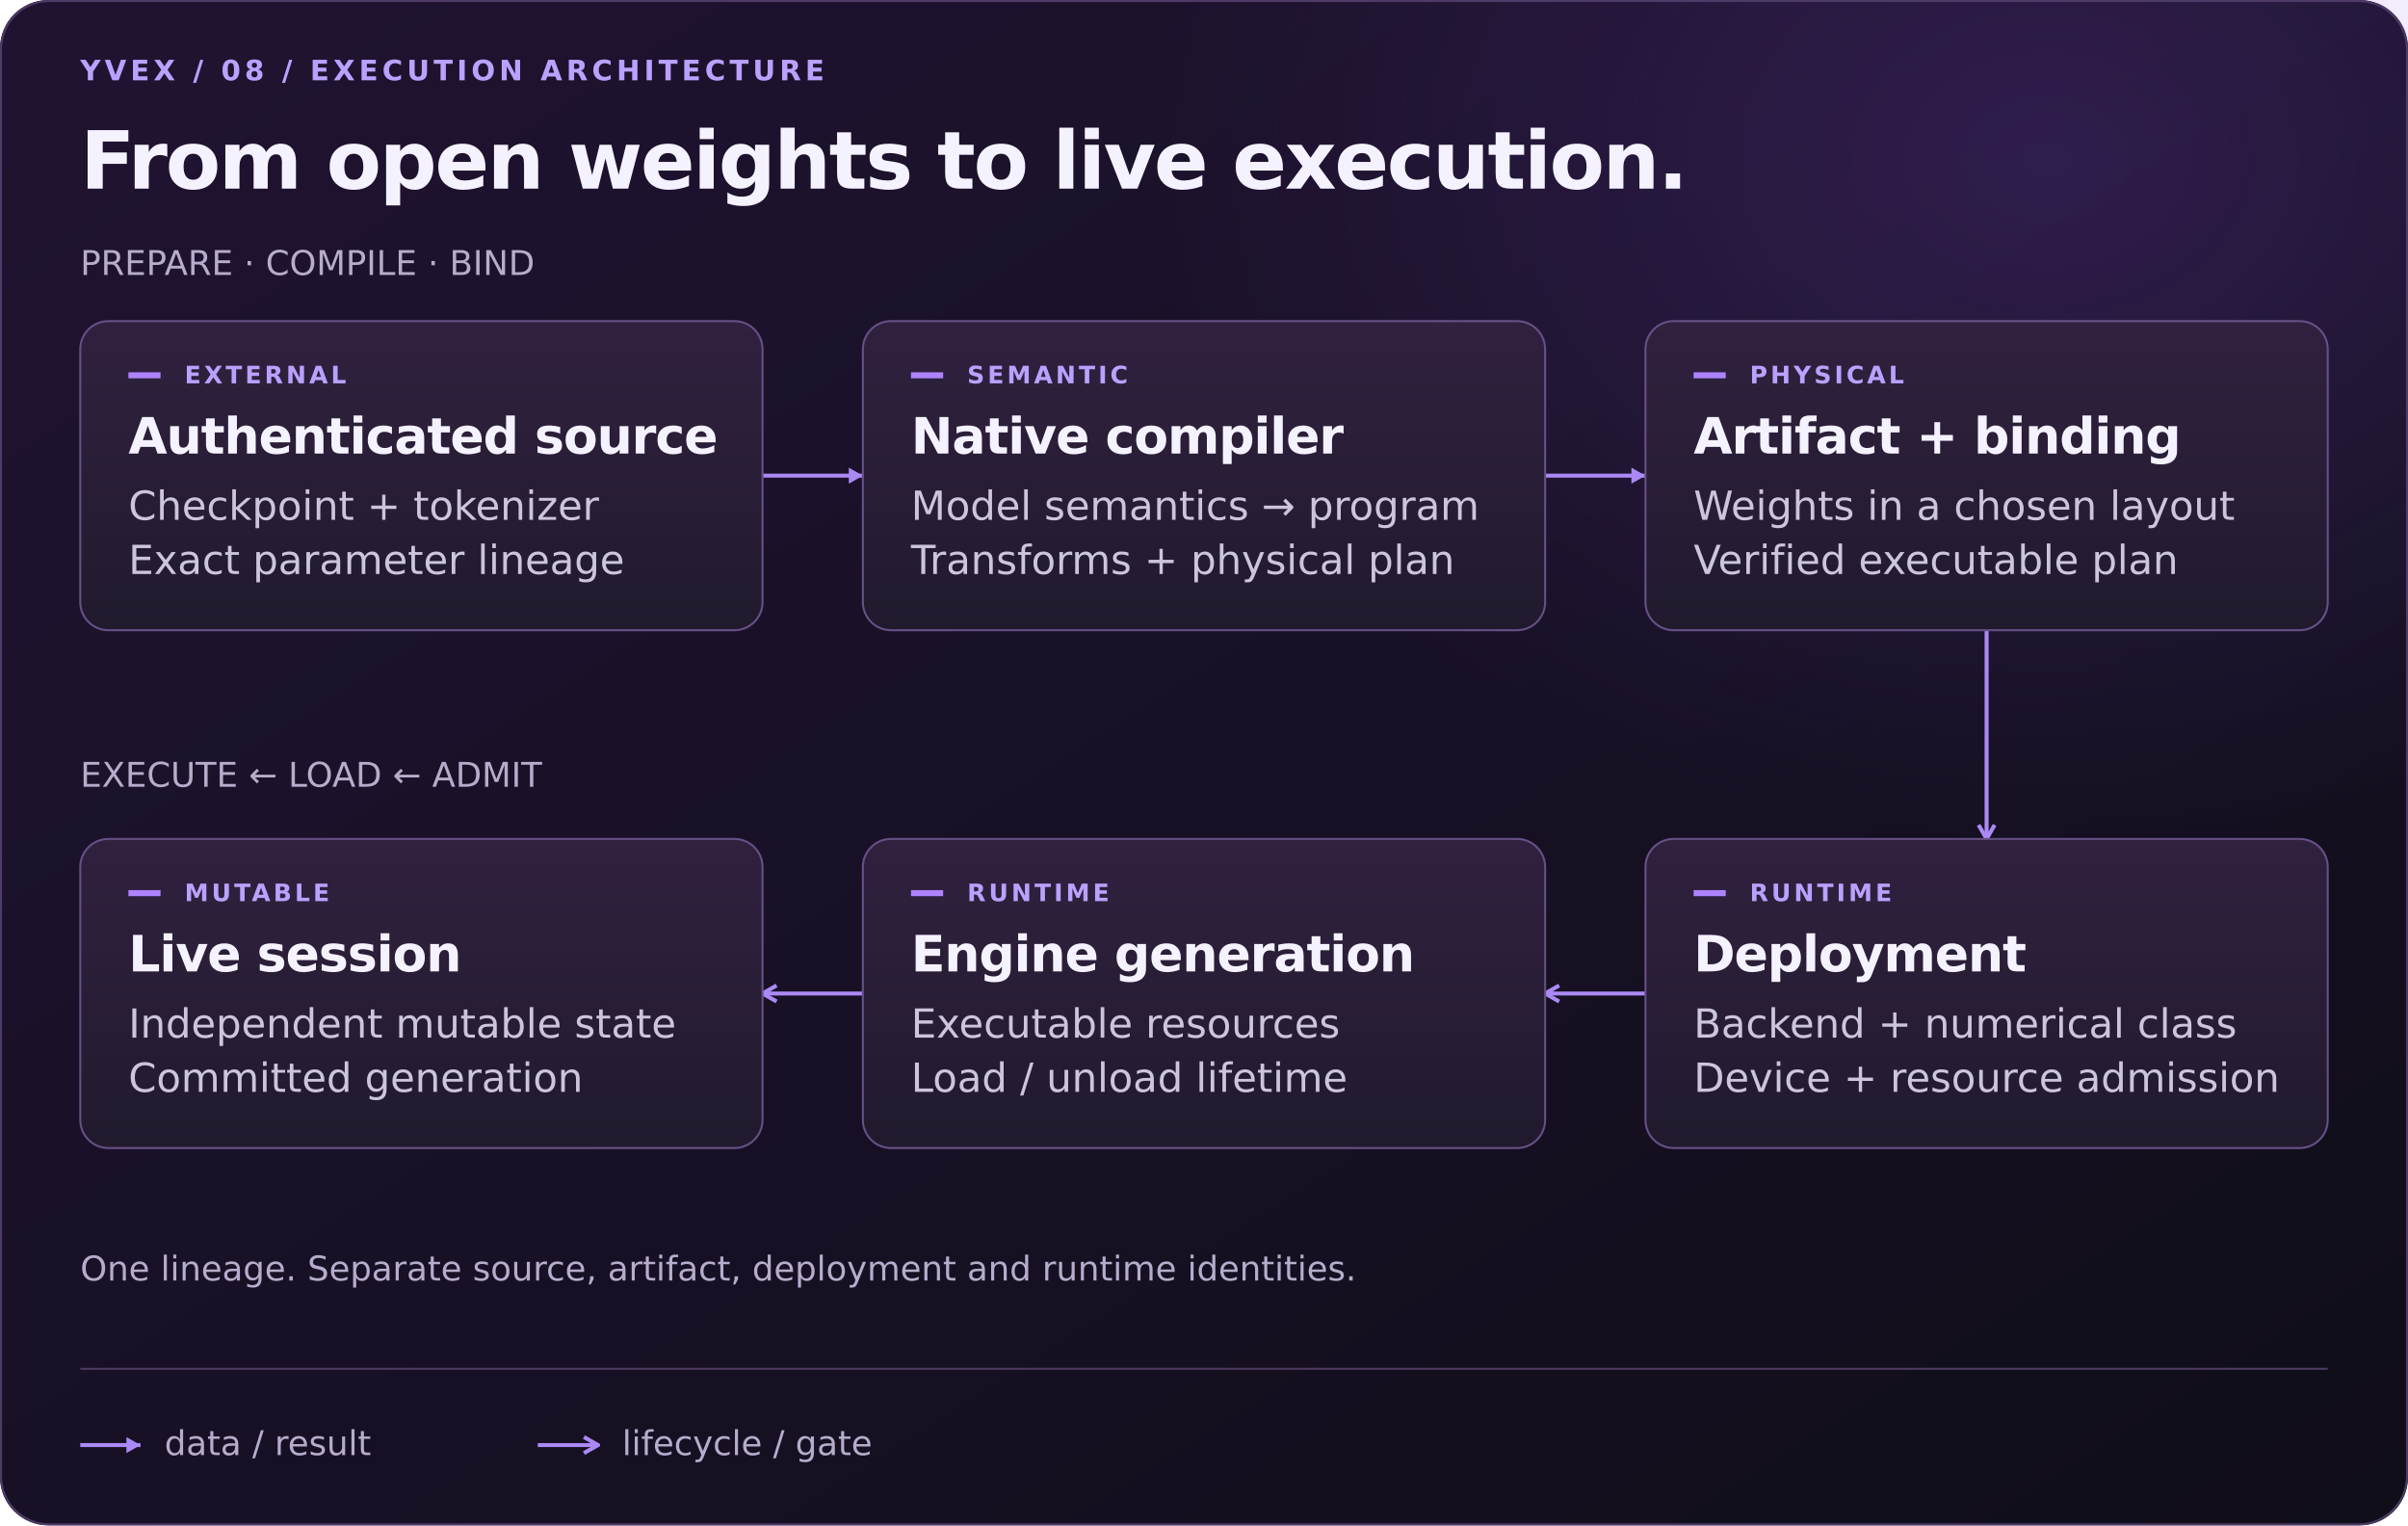
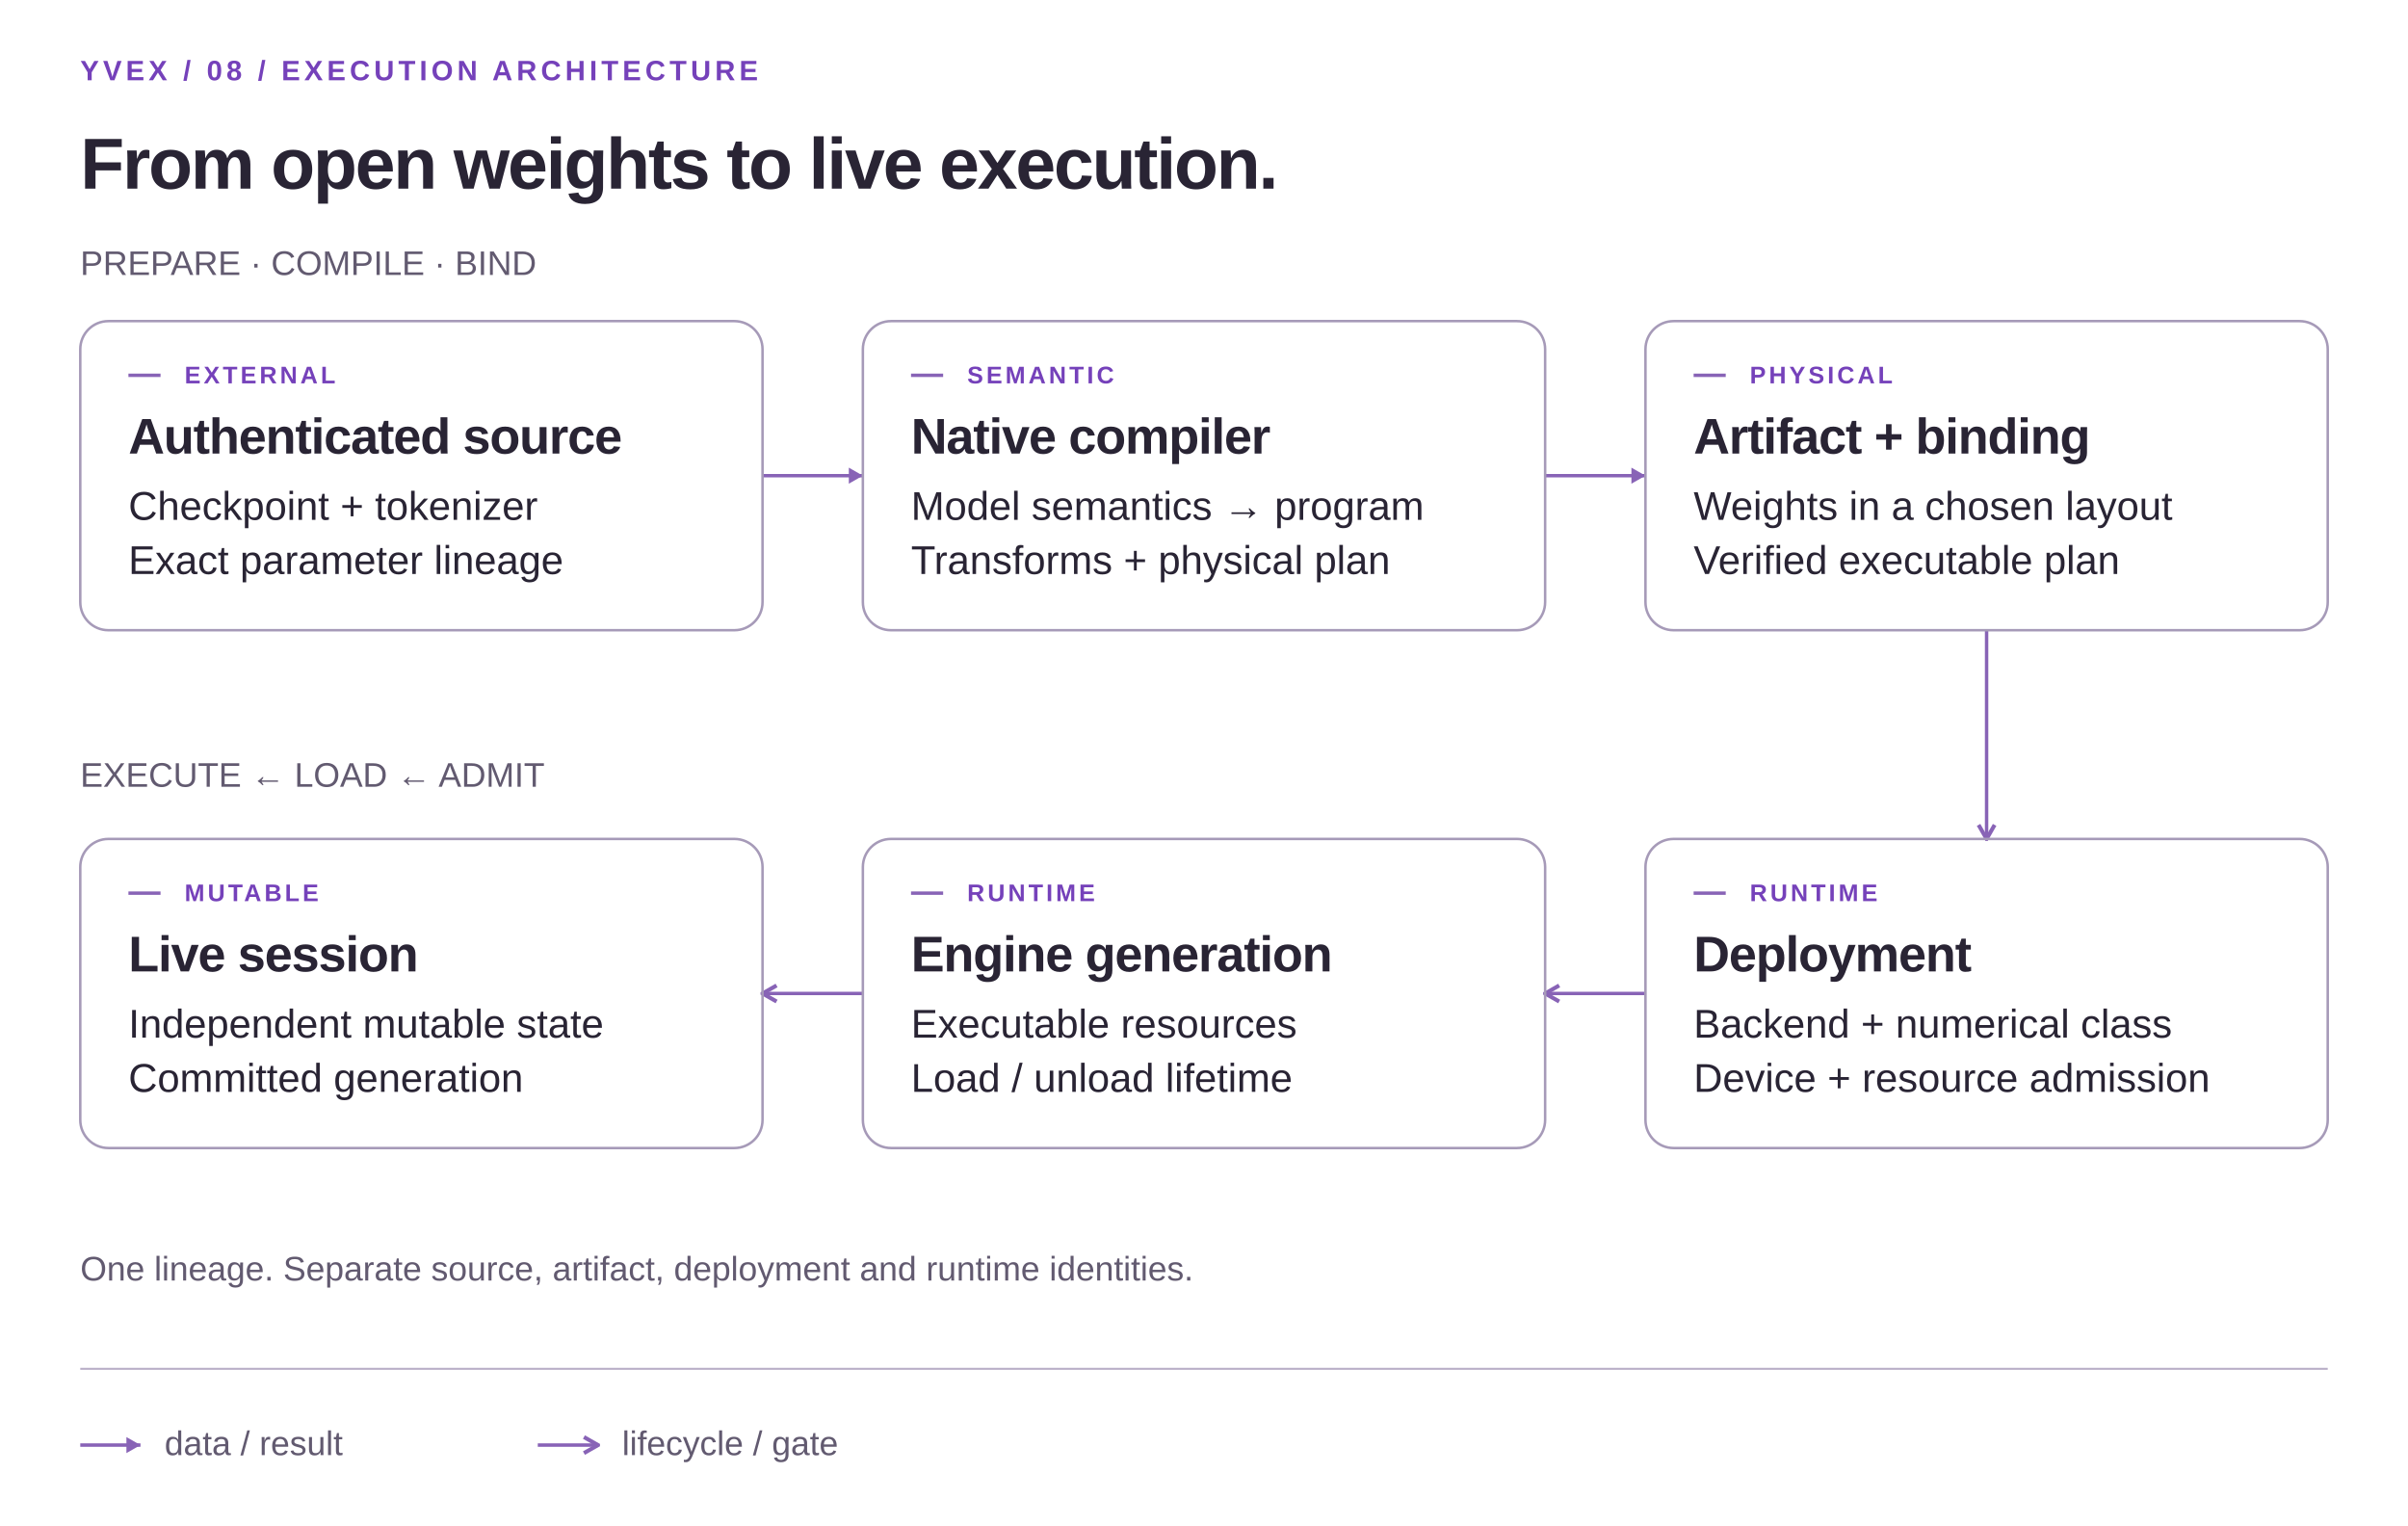
<svg xmlns="http://www.w3.org/2000/svg" width="1200" height="760" viewBox="0 0 1200 760" role="img" aria-labelledby="title desc">
  <defs>
-     <style>text{fill:#f5f2ff;font-family:DejaVu Sans,Arial,sans-serif}
- .eyebrow{fill:#baa1ff;font-size:14px;font-weight:700;letter-spacing:2px}
- .title{font-size:40px;font-weight:700;letter-spacing:-1px}
+     <style>text{fill:#292434}
+ .title{font-size:26px;font-weight:700}.panel-title{font-size:19px;font-weight:700}
+ .node-title{font-size:20px;font-weight:700}.body{font-size:18px}
+ .note,.legend{font-size:16px;fill:#625a70}.code{font-size:16px}
+ .tag{font-size:15px;font-weight:700;text-anchor:middle}
+ .label{font-size:16px}
+ .panel{fill:none;stroke:#aaa0b8;stroke-width:1;stroke-dasharray:3 6}
+ .node{fill:none;stroke:#a69ab8;stroke-width:1.25}
+ .semantic,.physical,.runtime{stroke:#8964bf}
+ .external{stroke-dasharray:5 4}
+ .tag,.kind,.eyebrow{fill:#7541ba}
+ .rule{fill:none;stroke:#b9afc8;stroke-width:1}
+ .edge{fill:none;stroke:#8863b6;stroke-width:1.7;stroke-linejoin:round}
+ #solid path{fill:#8863b6}#open path{stroke:#8863b6}
+ @media(prefers-color-scheme:dark){text{fill:#ede8f5}.note,.legend,.body,.code,.label{fill:#c0b8cd}.panel{stroke:#675a78}.node{stroke:#8f79aa}.tag,.kind,.eyebrow{fill:#ba97f2}.rule{stroke:#675a78}.edge{stroke:#ad8bd5}#solid path{fill:#ad8bd5}#open path{stroke:#ad8bd5}}.eyebrow{font-size:14px;font-weight:700;letter-spacing:2px}
+ .title{font-size:36px;font-weight:700;letter-spacing:-1px}
.node-title{font-size:25px;font-weight:700;letter-spacing:-.5px}
- .body{fill:#ccc6db;font-size:20px}.code{fill:#ccc6db;font-size:16px}
- .note,.label,.legend{fill:#b6accb;font-size:17px}
- .panel-title{fill:#d0baff;font-size:19px;font-weight:700}
- .kind{fill:#baa1ff;font-size:12px;font-weight:700;letter-spacing:1.5px}
- .panel{fill:#ffffff03;stroke:#594774;stroke-width:1;stroke-dasharray:6 6}
- .edge{fill:none;stroke:#ab89f5;stroke-width:2;stroke-linejoin:round}
- .node{fill:url(#card);stroke:#665086;stroke-width:1}</style>
-     <linearGradient id="canvas" x2="1" y2="1">
-       <stop stop-color="#201332" />
-       <stop offset="1" stop-color="#100e19" />
-     </linearGradient>
-     <linearGradient id="card" x2="0" y2="1">
-       <stop stop-color="#30213f" />
-       <stop offset="1" stop-color="#211a2d" />
-     </linearGradient>
-     <radialGradient id="glow">
-       <stop stop-color="#8950e5" stop-opacity=".2" />
-       <stop offset="1" stop-color="#8950e5" stop-opacity="0" />
-     </radialGradient>
+ .body{font-size:20px}.note,.label,.legend{font-size:17px}
+ .kind{font-size:12px;font-weight:700;letter-spacing:1.5px}</style>
    <marker id="solid" markerWidth="9" markerHeight="10" refX="8" refY="5" orient="auto" markerUnits="userSpaceOnUse">
      <path d="M1 1L8 5L1 9Z" fill="#ab89f5" />
    </marker>
    <marker id="open" markerWidth="9" markerHeight="10" refX="8" refY="5" orient="auto" markerUnits="userSpaceOnUse">
      <path d="M1 1L8 5L1 9" fill="none" stroke="#ab89f5" stroke-width="2" />
    </marker>
  </defs>
-   <rect width="1200" height="760" rx="24" fill="url(#canvas)" />
-   <ellipse cx="1020" cy="80" rx="450" ry="340" fill="url(#glow)" />
-   <rect x=".5" y=".5" width="1199" height="759" rx="24" fill="none" stroke="#4e3b67" />
  <text x="40" y="40" class="eyebrow" font-family="Liberation Sans, Arial, sans-serif">YVEX / 08 / EXECUTION ARCHITECTURE</text>
  <text x="40" y="94" class="title" font-family="Liberation Sans, Arial, sans-serif">From open weights to live execution.</text>
  <polyline class="edge" points="380,237 430,237" stroke-dasharray="none" marker-end="url(#solid)" />
  <polyline class="edge" points="770,237 820,237" stroke-dasharray="none" marker-end="url(#solid)" />
  <polyline class="edge" points="990,314 990,418" stroke-dasharray="none" marker-end="url(#open)" />
  <polyline class="edge" points="820,495 770,495" stroke-dasharray="none" marker-end="url(#open)" />
  <polyline class="edge" points="430,495 380,495" stroke-dasharray="none" marker-end="url(#open)" />
  <g id="source">
    <rect class="node" x="40" y="160" width="340" height="154" rx="14" />
-     <path d="M64 187h16" stroke="#ad83ff" stroke-width="3" />
+     <path class="edge" d="M64 187h16" />
    <text x="92" y="191" class="kind" font-family="Liberation Sans, Arial, sans-serif">EXTERNAL</text>
    <text x="64" y="226" class="node-title" font-family="Liberation Sans, Arial, sans-serif">Authenticated source</text>
    <text x="64" y="259" class="body" font-family="Liberation Sans, Arial, sans-serif">Checkpoint + tokenizer</text>
    <text x="64" y="286" class="body" font-family="Liberation Sans, Arial, sans-serif">Exact parameter lineage</text>
  </g>
  <g id="compiler">
    <rect class="node" x="430" y="160" width="340" height="154" rx="14" />
-     <path d="M454 187h16" stroke="#ad83ff" stroke-width="3" />
+     <path class="edge" d="M454 187h16" />
    <text x="482" y="191" class="kind" font-family="Liberation Sans, Arial, sans-serif">SEMANTIC</text>
    <text x="454" y="226" class="node-title" font-family="Liberation Sans, Arial, sans-serif">Native compiler</text>
    <text x="454" y="259" class="body" font-family="Liberation Sans, Arial, sans-serif">Model semantics → program</text>
    <text x="454" y="286" class="body" font-family="Liberation Sans, Arial, sans-serif">Transforms + physical plan</text>
  </g>
  <g id="artifact">
    <rect class="node" x="820" y="160" width="340" height="154" rx="14" />
-     <path d="M844 187h16" stroke="#ad83ff" stroke-width="3" />
+     <path class="edge" d="M844 187h16" />
    <text x="872" y="191" class="kind" font-family="Liberation Sans, Arial, sans-serif">PHYSICAL</text>
    <text x="844" y="226" class="node-title" font-family="Liberation Sans, Arial, sans-serif">Artifact + binding</text>
    <text x="844" y="259" class="body" font-family="Liberation Sans, Arial, sans-serif">Weights in a chosen layout</text>
    <text x="844" y="286" class="body" font-family="Liberation Sans, Arial, sans-serif">Verified executable plan</text>
  </g>
  <g id="deployment">
    <rect class="node" x="820" y="418" width="340" height="154" rx="14" />
-     <path d="M844 445h16" stroke="#ad83ff" stroke-width="3" />
+     <path class="edge" d="M844 445h16" />
    <text x="872" y="449" class="kind" font-family="Liberation Sans, Arial, sans-serif">RUNTIME</text>
    <text x="844" y="484" class="node-title" font-family="Liberation Sans, Arial, sans-serif">Deployment</text>
    <text x="844" y="517" class="body" font-family="Liberation Sans, Arial, sans-serif">Backend + numerical class</text>
    <text x="844" y="544" class="body" font-family="Liberation Sans, Arial, sans-serif">Device + resource admission</text>
  </g>
  <g id="engine">
    <rect class="node" x="430" y="418" width="340" height="154" rx="14" />
-     <path d="M454 445h16" stroke="#ad83ff" stroke-width="3" />
+     <path class="edge" d="M454 445h16" />
    <text x="482" y="449" class="kind" font-family="Liberation Sans, Arial, sans-serif">RUNTIME</text>
    <text x="454" y="484" class="node-title" font-family="Liberation Sans, Arial, sans-serif">Engine generation</text>
    <text x="454" y="517" class="body" font-family="Liberation Sans, Arial, sans-serif">Executable resources</text>
    <text x="454" y="544" class="body" font-family="Liberation Sans, Arial, sans-serif">Load / unload lifetime</text>
  </g>
  <g id="session">
    <rect class="node" x="40" y="418" width="340" height="154" rx="14" />
-     <path d="M64 445h16" stroke="#ad83ff" stroke-width="3" />
+     <path class="edge" d="M64 445h16" />
    <text x="92" y="449" class="kind" font-family="Liberation Sans, Arial, sans-serif">MUTABLE</text>
    <text x="64" y="484" class="node-title" font-family="Liberation Sans, Arial, sans-serif">Live session</text>
    <text x="64" y="517" class="body" font-family="Liberation Sans, Arial, sans-serif">Independent mutable state</text>
    <text x="64" y="544" class="body" font-family="Liberation Sans, Arial, sans-serif">Committed generation</text>
  </g>
  <text x="40" y="137" class="note" font-family="Liberation Sans, Arial, sans-serif">PREPARE · COMPILE · BIND</text>
  <text x="40" y="392" class="note" font-family="Liberation Sans, Arial, sans-serif">EXECUTE ← LOAD ← ADMIT</text>
  <text x="40" y="638" class="note" font-family="Liberation Sans, Arial, sans-serif">One lineage. Separate source, artifact, deployment and runtime identities.</text>
-   <path d="M40 682H1160" stroke="#4b395f" />
+   <path class="rule" d="M40 682H1160" />
  <path class="edge" d="M40 720h30" stroke-dasharray="none" marker-end="url(#solid)" />
  <text x="82" y="725" class="legend" font-family="Liberation Sans, Arial, sans-serif">data / result</text>
  <path class="edge" d="M268 720h30" stroke-dasharray="none" marker-end="url(#open)" />
  <text x="310" y="725" class="legend" font-family="Liberation Sans, Arial, sans-serif">lifecycle / gate</text>
</svg>
